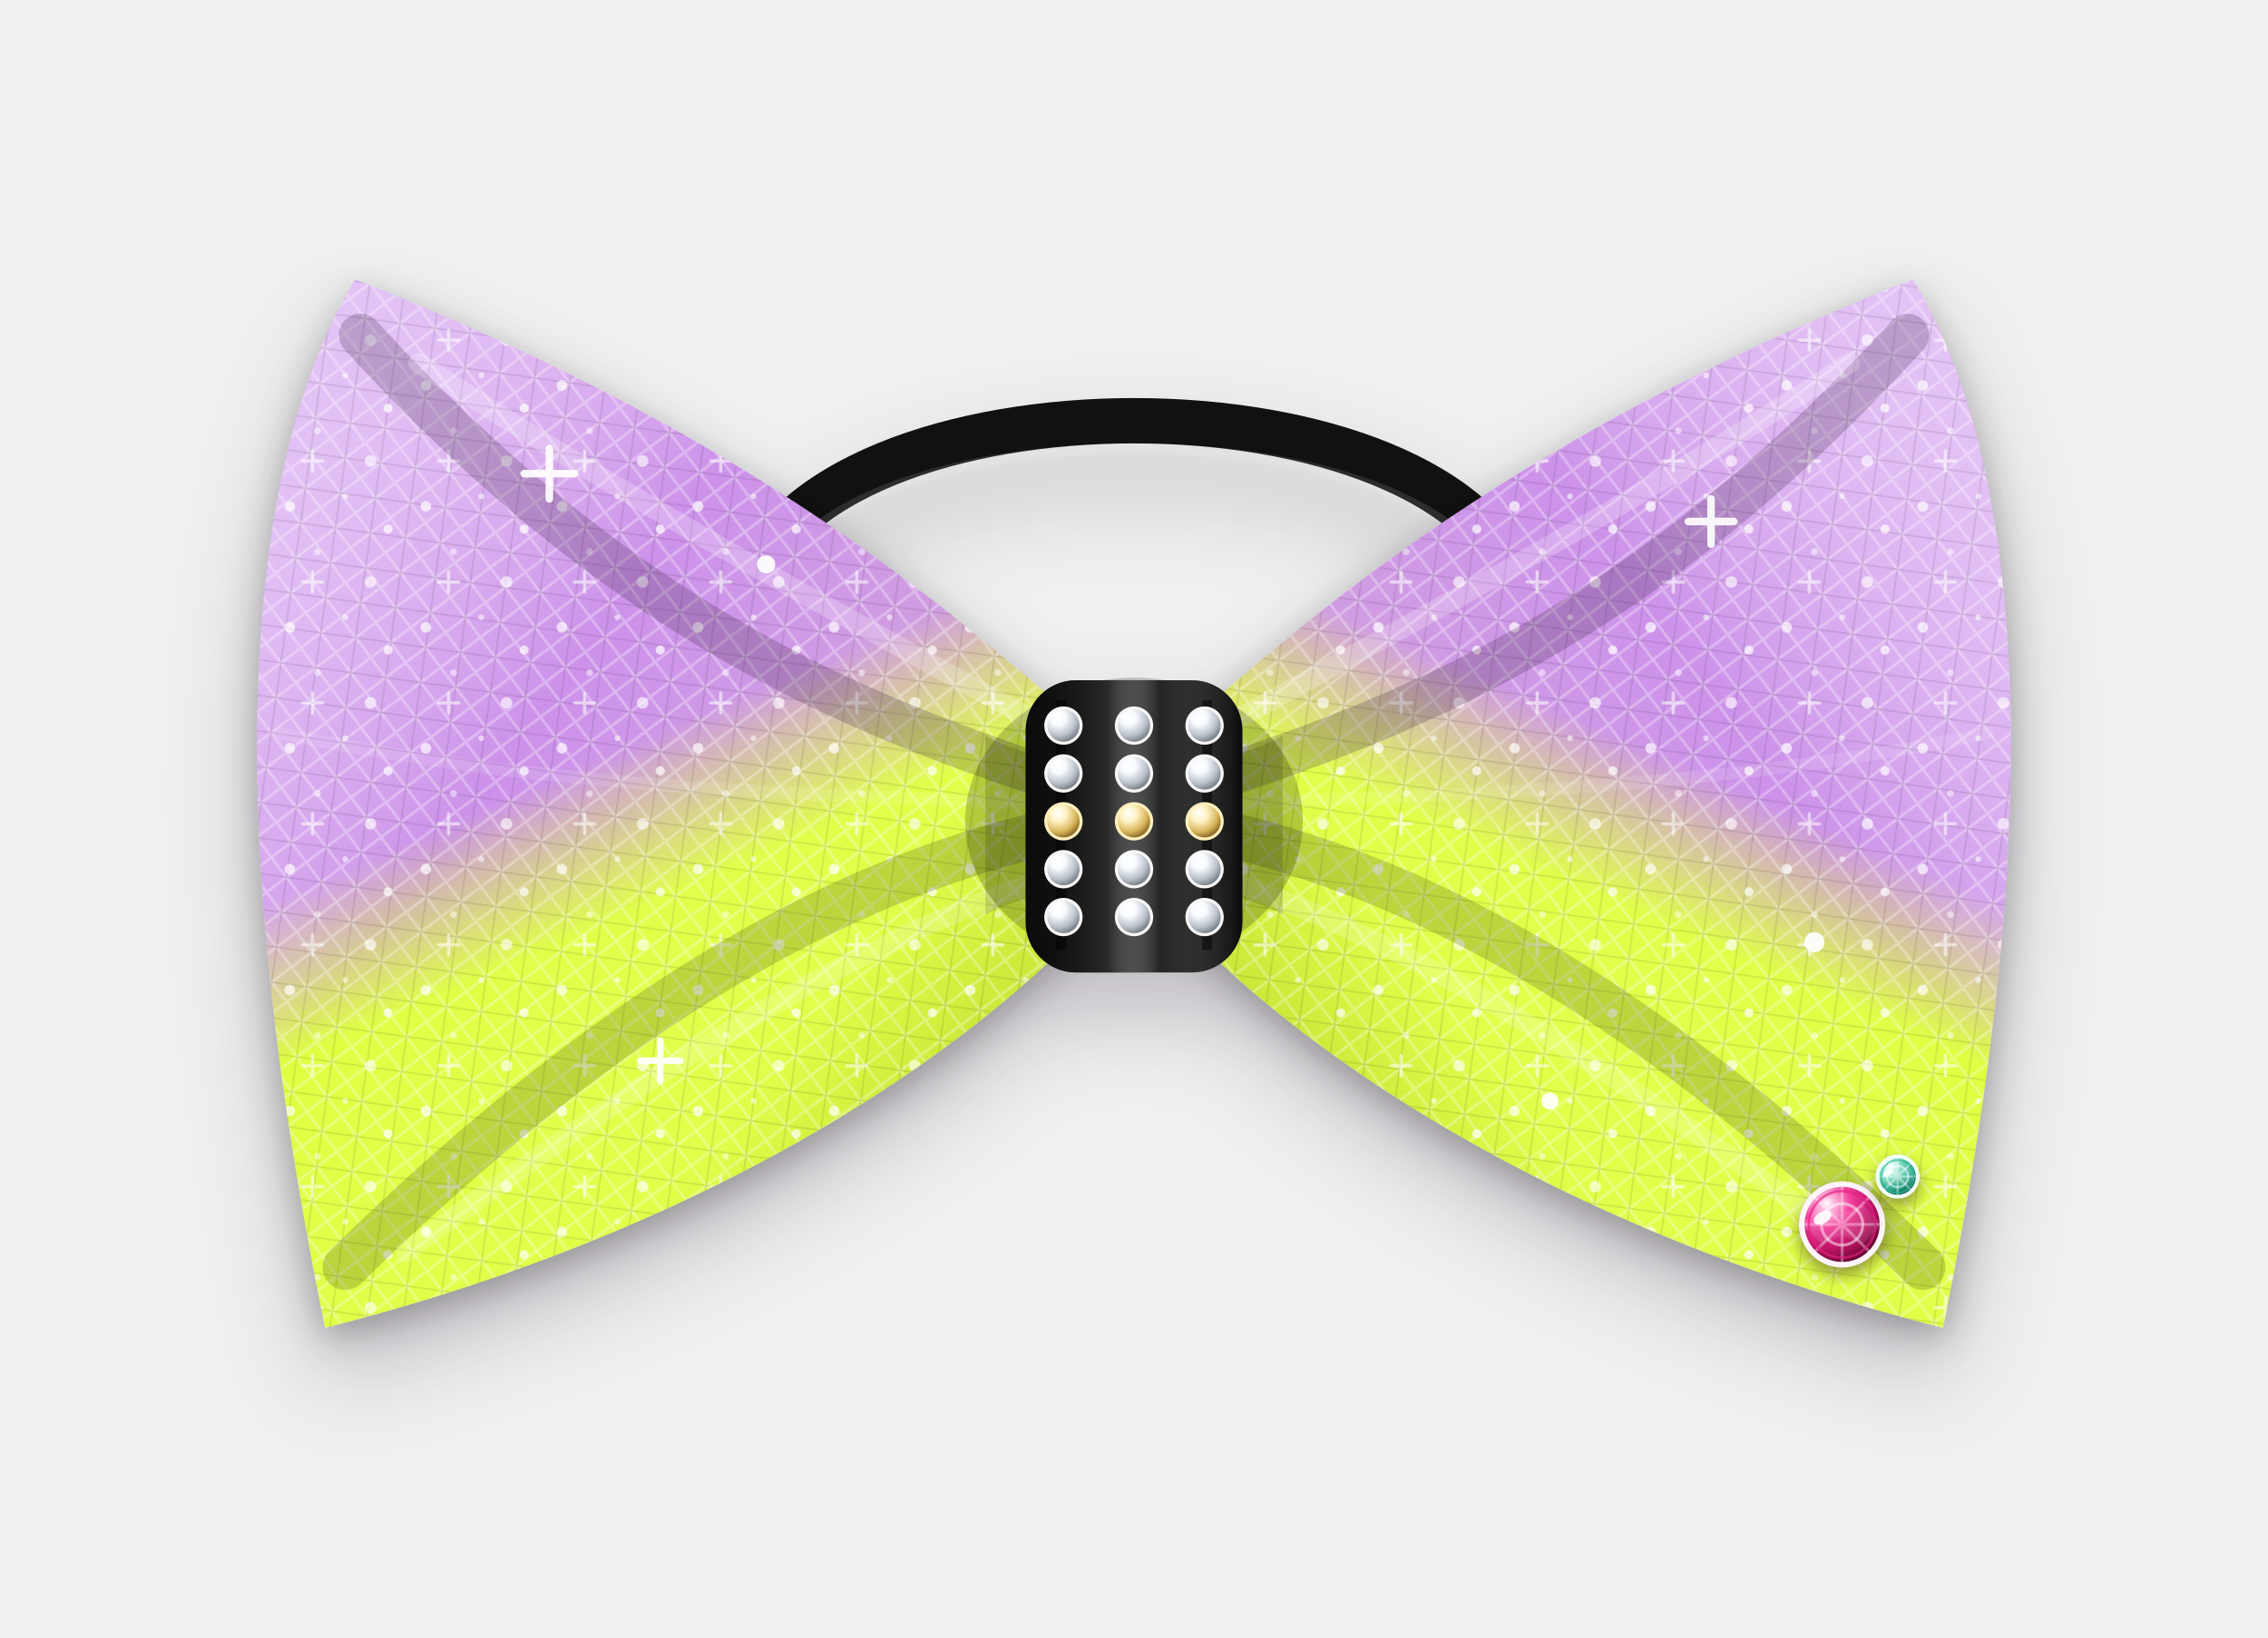
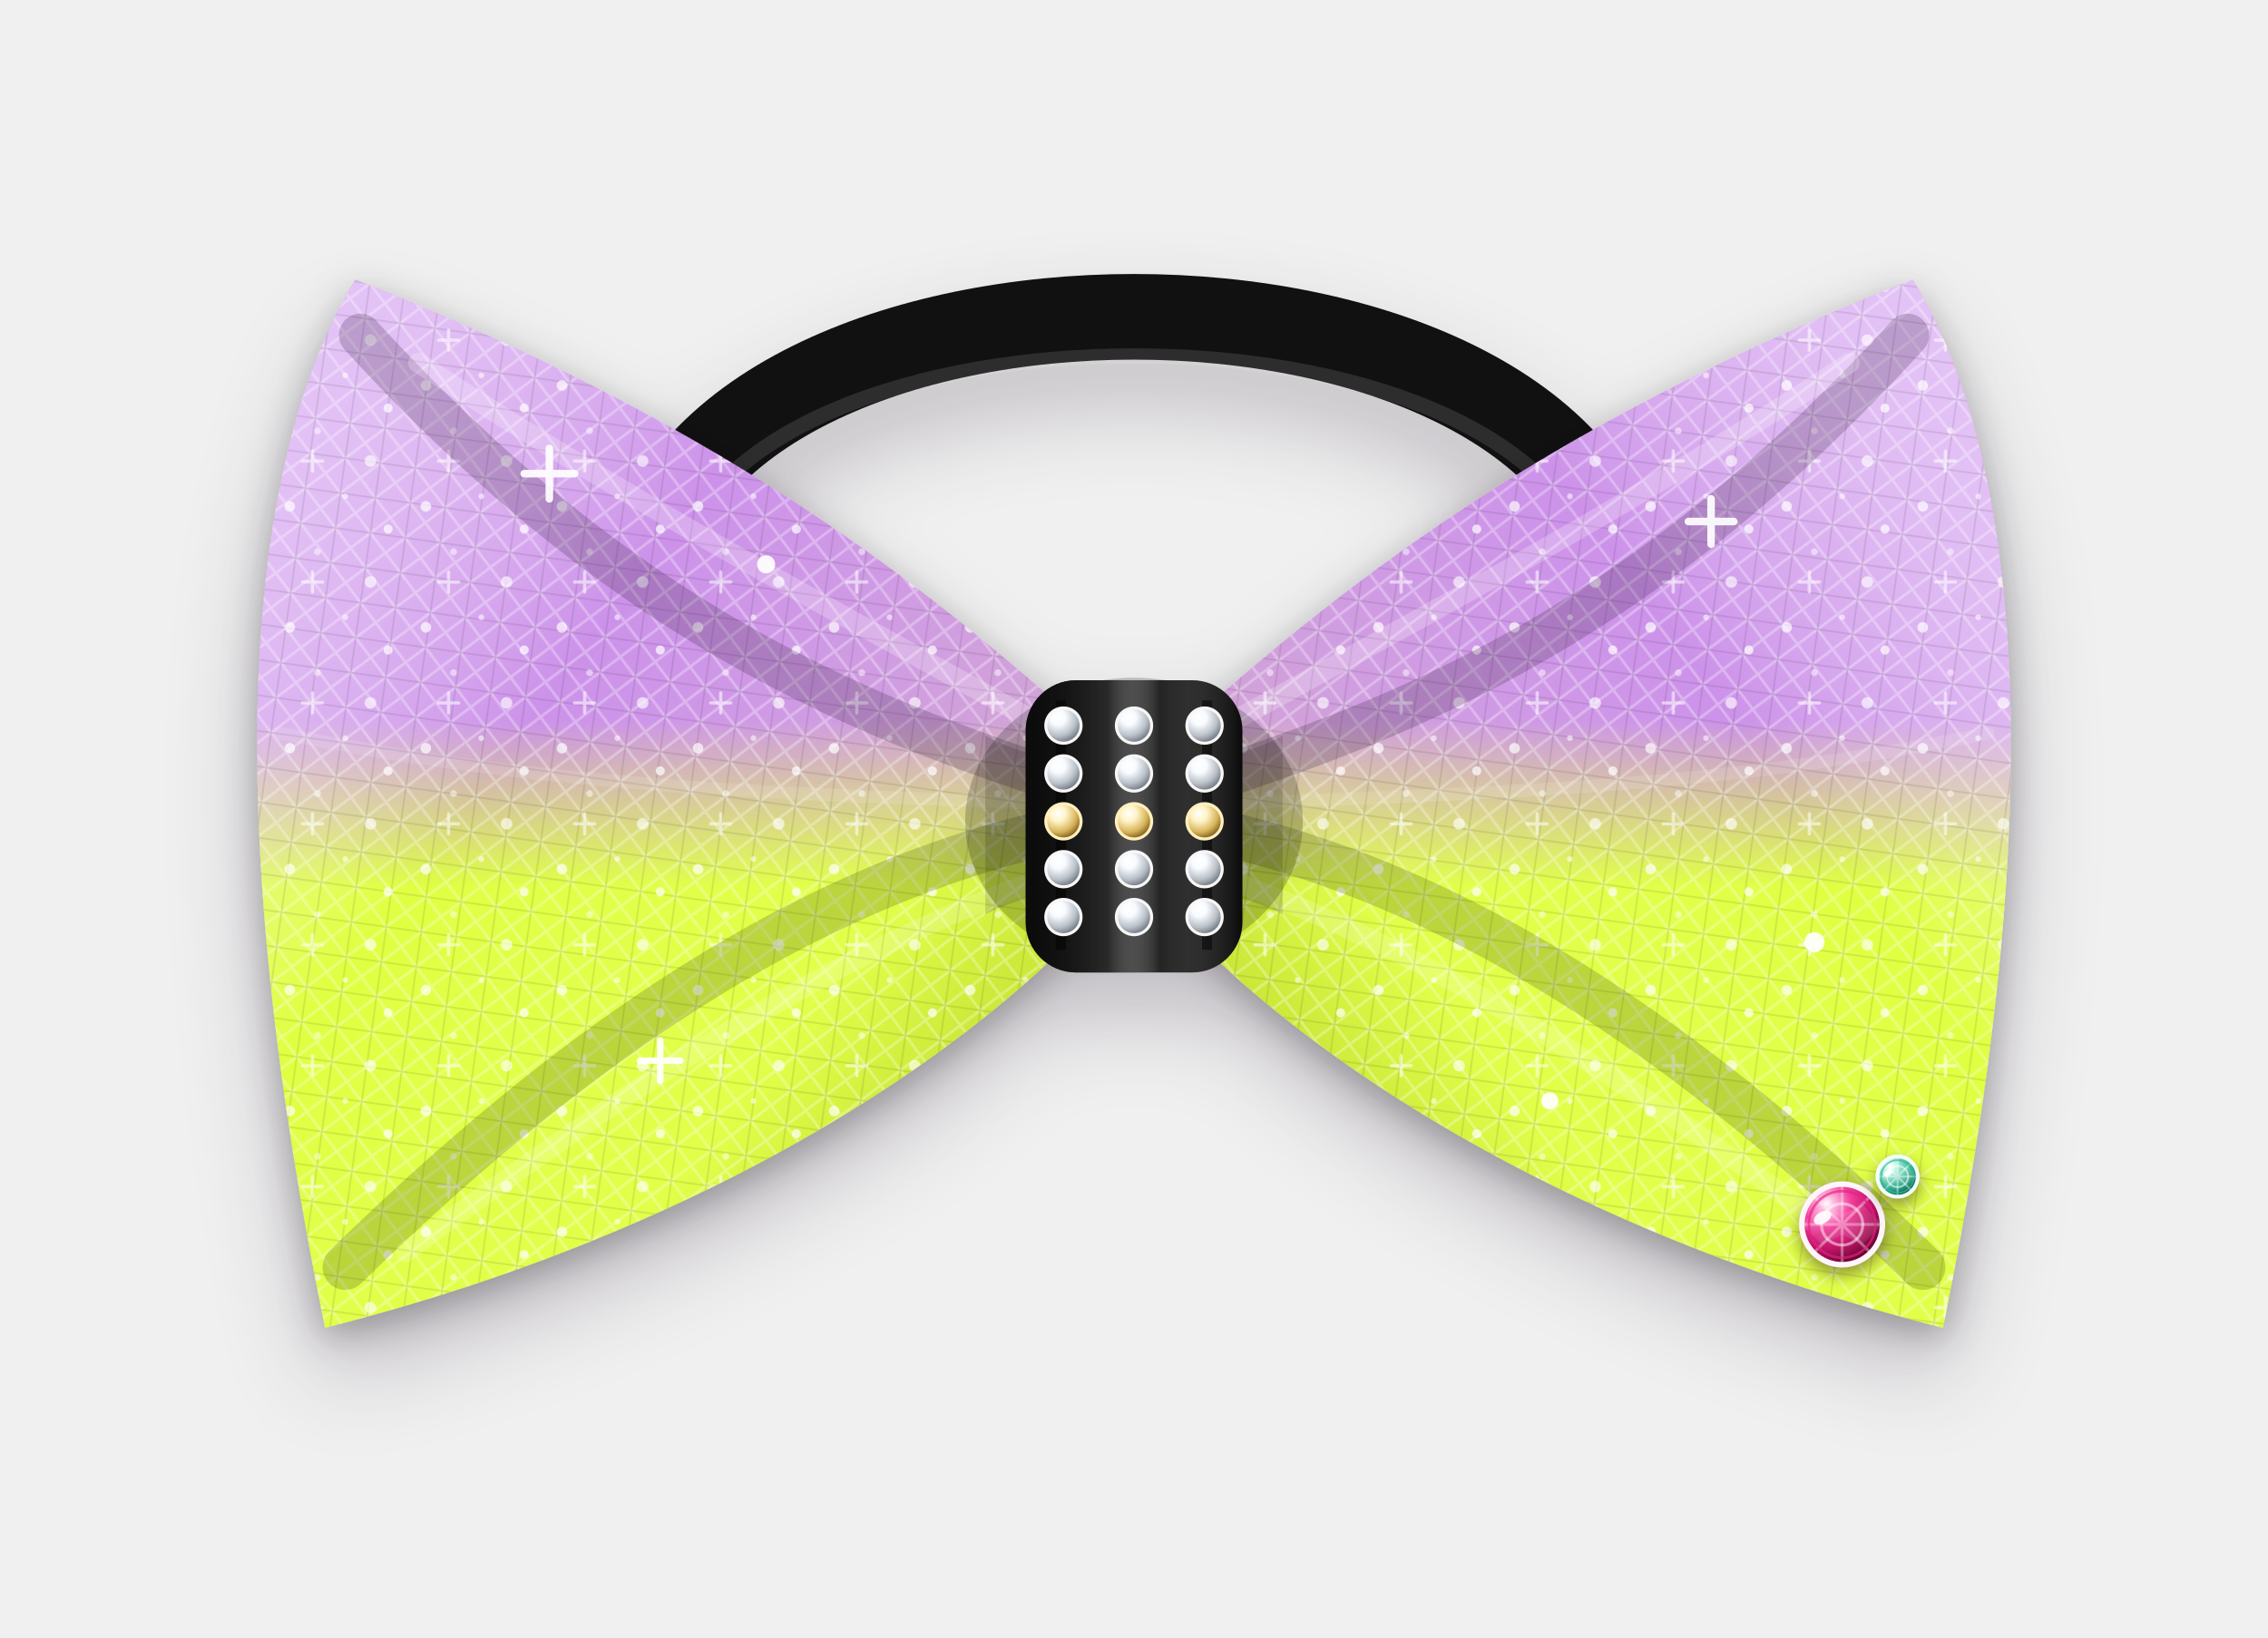
<svg xmlns="http://www.w3.org/2000/svg" viewBox="0 0 900 650" role="img" aria-labelledby="bow-title bow-description">
  <defs>
-     <linearGradient id="left-color" x1="0.28" y1="0.06" x2="0.62" y2="0.96">
+     <linearGradient id="left-color" x1="0" y1="0" x2="0" y2="1">
      <stop offset="0" stop-color="#c98be8" data-color-token="bowTop" />
      <stop offset="0.42" stop-color="#c98be8" data-color-token="bowTop" />
      <stop offset="0.58" stop-color="#ddff35" data-color-token="bowBottom" />
      <stop offset="1" stop-color="#ddff35" data-color-token="bowBottom" />
    </linearGradient>
-     <linearGradient id="right-color" x1="0.72" y1="0.06" x2="0.38" y2="0.96">
+     <linearGradient id="right-color" x1="0" y1="0" x2="0" y2="1">
      <stop offset="0" stop-color="#c98be8" data-color-token="bowTop" />
      <stop offset="0.42" stop-color="#c98be8" data-color-token="bowTop" />
      <stop offset="0.58" stop-color="#ddff35" data-color-token="bowBottom" />
      <stop offset="1" stop-color="#ddff35" data-color-token="bowBottom" />
    </linearGradient>
    <linearGradient id="left-sheen" x1="0.08" y1="0.08" x2="0.95" y2="0.82">
      <stop offset="0" stop-color="#ead1fa" stop-opacity="0.78" data-color-token="bowTopHighlight" />
      <stop offset="0.34" stop-color="#ffffff" stop-opacity="0.06" />
      <stop offset="0.7" stop-color="#f2ff9a" stop-opacity="0.2" data-color-token="bowBottomHighlight" />
      <stop offset="1" stop-color="#000000" stop-opacity="0.16" />
    </linearGradient>
    <linearGradient id="right-sheen" x1="0.92" y1="0.08" x2="0.05" y2="0.82">
      <stop offset="0" stop-color="#ead1fa" stop-opacity="0.78" data-color-token="bowTopHighlight" />
      <stop offset="0.34" stop-color="#ffffff" stop-opacity="0.06" />
      <stop offset="0.7" stop-color="#f2ff9a" stop-opacity="0.2" data-color-token="bowBottomHighlight" />
      <stop offset="1" stop-color="#000000" stop-opacity="0.16" />
    </linearGradient>
    <linearGradient id="knot-sheen" x1="0" y1="0" x2="1" y2="0">
      <stop offset="0" stop-color="#000000" stop-opacity="0.34" />
      <stop offset="0.38" stop-color="#303030" stop-opacity="0.82" data-color-token="knotHighlight" />
      <stop offset="0.62" stop-color="#ffffff" stop-opacity="0.08" />
      <stop offset="1" stop-color="#000000" stop-opacity="0.42" />
    </linearGradient>
    <radialGradient id="stone" cx="35%" cy="28%" r="75%">
      <stop offset="0" stop-color="#ffffff" />
      <stop offset="0.28" stop-color="#f8fbff" data-color-token="stoneColor" />
      <stop offset="0.68" stop-color="#b9c0c8" />
      <stop offset="1" stop-color="#6a7179" />
    </radialGradient>
    <radialGradient id="stone-gold" cx="35%" cy="28%" r="75%">
      <stop offset="0" stop-color="#ffffff" />
      <stop offset="0.3" stop-color="#fff4c7" />
      <stop offset="0.7" stop-color="#d8b45a" data-color-token="stoneAccent" />
      <stop offset="1" stop-color="#76571b" />
    </radialGradient>
    <radialGradient id="signature-fuchsia" cx="31%" cy="24%" r="78%">
      <stop offset="0" stop-color="#ffffff" />
      <stop offset="0.12" stop-color="#ffb7de" />
      <stop offset="0.38" stop-color="#f23f9b" />
      <stop offset="0.72" stop-color="#c01468" />
      <stop offset="1" stop-color="#65062f" />
    </radialGradient>
    <radialGradient id="signature-mint" cx="31%" cy="24%" r="78%">
      <stop offset="0" stop-color="#ffffff" />
      <stop offset="0.14" stop-color="#d7fff4" />
      <stop offset="0.4" stop-color="#76d7bd" />
      <stop offset="0.74" stop-color="#2aa889" />
      <stop offset="1" stop-color="#075b49" />
    </radialGradient>
    <linearGradient id="signature-fuchsia-facet" x1="0" y1="0" x2="1" y2="1">
      <stop offset="0" stop-color="#ff8bca" stop-opacity="0.8" />
      <stop offset="0.48" stop-color="#ffffff" stop-opacity="0.12" />
      <stop offset="1" stop-color="#7d073e" stop-opacity="0.68" />
    </linearGradient>
    <linearGradient id="signature-mint-facet" x1="0" y1="0" x2="1" y2="1">
      <stop offset="0" stop-color="#b9f5e4" stop-opacity="0.9" />
      <stop offset="0.48" stop-color="#ffffff" stop-opacity="0.18" />
      <stop offset="1" stop-color="#08745d" stop-opacity="0.7" />
    </linearGradient>
    <clipPath id="signature-fuchsia-clip">
      <circle cx="0" cy="0" r="16" />
    </clipPath>
    <clipPath id="signature-mint-clip">
      <circle cx="0" cy="0" r="8" />
    </clipPath>
    <filter id="signature-gem-shadow" x="-80%" y="-80%" width="260%" height="260%" color-interpolation-filters="sRGB">
      <feGaussianBlur in="SourceAlpha" stdDeviation="3" result="gem-shadow-blur" />
      <feOffset in="gem-shadow-blur" dx="0" dy="3" result="gem-shadow-offset" />
      <feFlood flood-color="#210817" flood-opacity="0.42" result="gem-shadow-color" />
      <feComposite in="gem-shadow-color" in2="gem-shadow-offset" operator="in" result="gem-shadow-shape" />
      <feMerge>
        <feMergeNode in="gem-shadow-shape" />
        <feMergeNode in="SourceGraphic" />
      </feMerge>
    </filter>
    <pattern id="tulle-mesh" width="14" height="14" patternUnits="userSpaceOnUse" patternTransform="rotate(8)">
      <path d="M0 0 14 14M14 0 0 14" fill="none" stroke="#ffffff" stroke-width="1.1" opacity="0.64" />
      <path d="M7 0V14M0 7H14" fill="none" stroke="#111111" stroke-width="0.55" opacity="0.24" />
    </pattern>
    <pattern id="fine-glitter" width="54" height="48" patternUnits="userSpaceOnUse">
      <circle cx="7" cy="9" r="2.1" fill="#ffffff" opacity="0.88" data-color-token="sparkleColor" />
      <circle cx="29" cy="5" r="1.15" fill="#ffffff" opacity="0.72" data-color-token="sparkleColor" />
      <circle cx="46" cy="18" r="1.8" fill="#ffffff" opacity="0.9" data-color-token="sparkleColor" />
      <circle cx="18" cy="27" r="1.35" fill="#ffffff" opacity="0.64" data-color-token="sparkleColor" />
      <circle cx="39" cy="39" r="2.3" fill="#ffffff" opacity="0.82" data-color-token="sparkleColor" />
      <path d="M12 39h8M16 35v8" stroke="#ffffff" stroke-width="1.25" stroke-linecap="round" opacity="0.74" data-color-token="sparkleColor" />
    </pattern>
    <filter id="bow-shadow" x="-20%" y="-20%" width="140%" height="160%" color-interpolation-filters="sRGB">
      <feGaussianBlur in="SourceAlpha" stdDeviation="17" result="bow-shadow-blur" />
      <feOffset in="bow-shadow-blur" dx="0" dy="18" result="bow-shadow-offset" />
      <feFlood flood-color="#2e2038" flood-opacity="0.24" result="bow-shadow-color" />
      <feComposite in="bow-shadow-color" in2="bow-shadow-offset" operator="in" result="bow-shadow-shape" />
      <feMerge>
        <feMergeNode in="bow-shadow-shape" />
        <feMergeNode in="SourceGraphic" />
      </feMerge>
    </filter>
    <filter id="soft-inner-shadow" x="-20%" y="-20%" width="140%" height="140%">
      <feGaussianBlur in="SourceAlpha" stdDeviation="7" result="blur" />
      <feOffset dx="0" dy="4" result="offset" />
      <feComposite in="offset" in2="SourceAlpha" operator="out" result="inverse" />
      <feFlood flood-color="#000000" flood-opacity="0.26" result="color" />
      <feComposite in="color" in2="inverse" operator="in" result="shadow" />
      <feComposite in="shadow" in2="SourceGraphic" operator="over" />
    </filter>
    <clipPath id="left-clip">
      <path d="M451 307C388 251 309 177 141 111 94 188 89 332 129 527c151-38 267-112 322-183 13-17 14-26 0-37Z" />
    </clipPath>
    <clipPath id="right-clip">
      <path d="M449 307c63-56 142-130 310-196 47 77 52 221 12 416-151-38-267-112-322-183-13-17-14-26 0-37Z" />
    </clipPath>
  </defs>
  <g id="prfct10-bow" data-component="prfct10-bow" filter="url(#bow-shadow)">
    <g id="hair-tie" data-part="hair-tie">
-       <path d="M296 236C323 144 577 144 604 236" fill="none" stroke="#111111" data-color-token="hairTieColor" stroke-width="18" stroke-linecap="round" />
-       <path d="M306 232C334 160 566 160 594 232" fill="none" stroke="#ffffff" stroke-opacity="0.12" stroke-width="4" stroke-linecap="round" />
+       <path d="M254 233C278 90 622 90 646 233" fill="none" stroke="#111111" data-color-token="hairTieColor" stroke-width="34" stroke-linecap="round" />
+       <path d="M267 226C294 113 606 113 633 226" fill="none" stroke="#ffffff" stroke-opacity="0.12" stroke-width="6" stroke-linecap="round" />
    </g>
    <g id="left-wing" data-part="left-wing" filter="url(#soft-inner-shadow)">
      <path d="M451 307C388 251 309 177 141 111 94 188 89 332 129 527c151-38 267-112 322-183 13-17 14-26 0-37Z" fill="url(#left-color)" />
      <path d="M451 307C388 251 309 177 141 111 94 188 89 332 129 527c151-38 267-112 322-183 13-17 14-26 0-37Z" fill="url(#left-sheen)" />
      <g clip-path="url(#left-clip)">
        <rect x="80" y="90" width="390" height="455" fill="url(#tulle-mesh)" opacity="0.46" data-opacity-token="meshOpacity" />
        <rect x="80" y="90" width="390" height="455" fill="url(#fine-glitter)" opacity="0.78" data-opacity-token="glitterOpacity" />
      </g>
    </g>
    <g id="right-wing" data-part="right-wing" filter="url(#soft-inner-shadow)">
      <path d="M449 307c63-56 142-130 310-196 47 77 52 221 12 416-151-38-267-112-322-183-13-17-14-26 0-37Z" fill="url(#right-color)" />
      <path d="M449 307c63-56 142-130 310-196 47 77 52 221 12 416-151-38-267-112-322-183-13-17-14-26 0-37Z" fill="url(#right-sheen)" />
      <g clip-path="url(#right-clip)">
        <rect x="430" y="90" width="390" height="455" fill="url(#tulle-mesh)" opacity="0.46" data-opacity-token="meshOpacity" />
        <rect x="430" y="90" width="390" height="455" fill="url(#fine-glitter)" opacity="0.78" data-opacity-token="glitterOpacity" />
      </g>
    </g>
    <g id="folds" data-part="folds" fill="none" stroke-linecap="round">
      <path d="M439 316C343 286 250 250 143 133" stroke="#2f1738" stroke-opacity="0.22" stroke-width="17" />
      <path d="M438 326C337 343 240 402 137 503" stroke="#27310c" stroke-opacity="0.2" stroke-width="18" />
      <path d="M461 316C557 286 650 250 757 133" stroke="#2f1738" stroke-opacity="0.22" stroke-width="17" />
      <path d="M462 326C563 343 660 402 763 503" stroke="#27310c" stroke-opacity="0.2" stroke-width="18" />
      <path d="M439 302C346 250 262 207 166 144" stroke="#ffffff" stroke-opacity="0.23" stroke-width="8" />
      <path d="M438 341C339 370 251 431 161 497" stroke="#ffffff" stroke-opacity="0.19" stroke-width="8" />
      <path d="M461 302C554 250 638 207 734 144" stroke="#ffffff" stroke-opacity="0.23" stroke-width="8" />
      <path d="M462 341C561 370 649 431 739 497" stroke="#ffffff" stroke-opacity="0.19" stroke-width="8" />
      <path d="M438 320C329 315 228 315 111 291" stroke="#ffffff" stroke-opacity="0.12" stroke-width="5" />
      <path d="M462 320C571 315 672 315 789 291" stroke="#ffffff" stroke-opacity="0.12" stroke-width="5" />
    </g>
    <g id="center-pinch" data-part="center-pinch">
      <ellipse cx="450" cy="326" rx="67" ry="57" fill="#000000" opacity="0.2" />
      <path d="M391 292c28 16 90 16 118 0v71c-30-16-88-16-118 0Z" fill="#000000" opacity="0.14" />
    </g>
    <g id="center-band" data-part="center-band">
      <rect x="407" y="270" width="86" height="116" rx="20" fill="#111111" data-color-token="knotColor" />
      <rect x="407" y="270" width="86" height="116" rx="20" fill="url(#knot-sheen)" />
      <path d="M421 278v99M479 278v99" stroke="#000000" stroke-opacity="0.5" stroke-width="4" />
      <g id="rhinestones" data-part="rhinestones" opacity="1" data-opacity-token="rhinestoneOpacity">
        <g fill="url(#stone)" stroke="#f7f7f7" stroke-width="1.2">
          <circle cx="422" cy="288" r="7" />
          <circle cx="450" cy="288" r="7" />
          <circle cx="478" cy="288" r="7" />
          <circle cx="422" cy="307" r="7" />
          <circle cx="450" cy="307" r="7" />
          <circle cx="478" cy="307" r="7" />
          <circle cx="422" cy="345" r="7" />
          <circle cx="450" cy="345" r="7" />
          <circle cx="478" cy="345" r="7" />
          <circle cx="422" cy="364" r="7" />
          <circle cx="450" cy="364" r="7" />
          <circle cx="478" cy="364" r="7" />
        </g>
        <g fill="url(#stone-gold)" stroke="#fff0bd" stroke-width="1.2">
          <circle cx="422" cy="326" r="7" />
          <circle cx="450" cy="326" r="7" />
          <circle cx="478" cy="326" r="7" />
        </g>
      </g>
    </g>
    <g id="highlight-sparkles" data-part="sparkles" fill="#ffffff" opacity="0.92" data-color-token="sparkleColor">
      <path d="M208 188h20M218 178v20" stroke="#ffffff" stroke-width="3" stroke-linecap="round" data-color-token="sparkleColor" />
      <circle cx="304" cy="224" r="3.6" />
      <path d="M670 207h18M679 198v18" stroke="#ffffff" stroke-width="3" stroke-linecap="round" data-color-token="sparkleColor" />
      <circle cx="720" cy="374" r="4" />
      <path d="M254 421h16M262 413v16" stroke="#ffffff" stroke-width="2.6" stroke-linecap="round" data-color-token="sparkleColor" />
      <circle cx="615" cy="437" r="3.4" />
    </g>
    <g id="signature-gems" data-part="signature-gems" aria-label="PRFCT10 signature gems">
      <g id="signature-gem-fuchsia" transform="translate(731 486)" filter="url(#signature-gem-shadow)">
        <circle r="16" fill="url(#signature-fuchsia)" stroke="#fff4fb" stroke-width="2.2" />
        <g clip-path="url(#signature-fuchsia-clip)" fill="none" stroke="#ffffff" stroke-opacity="0.34" stroke-width="1.15">
          <path d="M-16 0-8-8 0-4 8-8 16 0 8 8 0 4-8 8Z" fill="url(#signature-fuchsia-facet)" stroke="none" opacity="0.56" />
          <path d="M-16 0h32M0-16V16M-11.3-11.3 11.3 11.3M11.3-11.3-11.3 11.3" />
          <circle r="8.2" stroke-opacity="0.5" />
        </g>
        <ellipse cx="-5.4" cy="-6.2" rx="3.8" ry="2.3" fill="#ffffff" opacity="0.9" transform="rotate(-30)" />
        <circle r="13.2" fill="none" stroke="#e62182" stroke-opacity="0.65" stroke-width="1" />
      </g>
      <g id="signature-gem-mint" transform="translate(753 467)" filter="url(#signature-gem-shadow)">
        <circle r="8" fill="url(#signature-mint)" stroke="#f2fffb" stroke-width="1.5" />
        <g clip-path="url(#signature-mint-clip)" fill="none" stroke="#ffffff" stroke-opacity="0.42" stroke-width="0.75">
          <path d="M-8 0-4-4 0-2 4-4 8 0 4 4 0 2-4 4Z" fill="url(#signature-mint-facet)" stroke="none" opacity="0.62" />
          <path d="M-8 0h16M0-8V8M-5.7-5.7 5.7 5.7M5.7-5.7-5.7 5.7" />
          <circle r="4.2" stroke-opacity="0.56" />
        </g>
        <ellipse cx="-2.6" cy="-3.1" rx="1.9" ry="1.15" fill="#ffffff" opacity="0.94" transform="rotate(-30)" />
        <circle r="6.5" fill="none" stroke="#38b697" stroke-opacity="0.68" stroke-width="0.7" />
      </g>
    </g>
  </g>
</svg>
